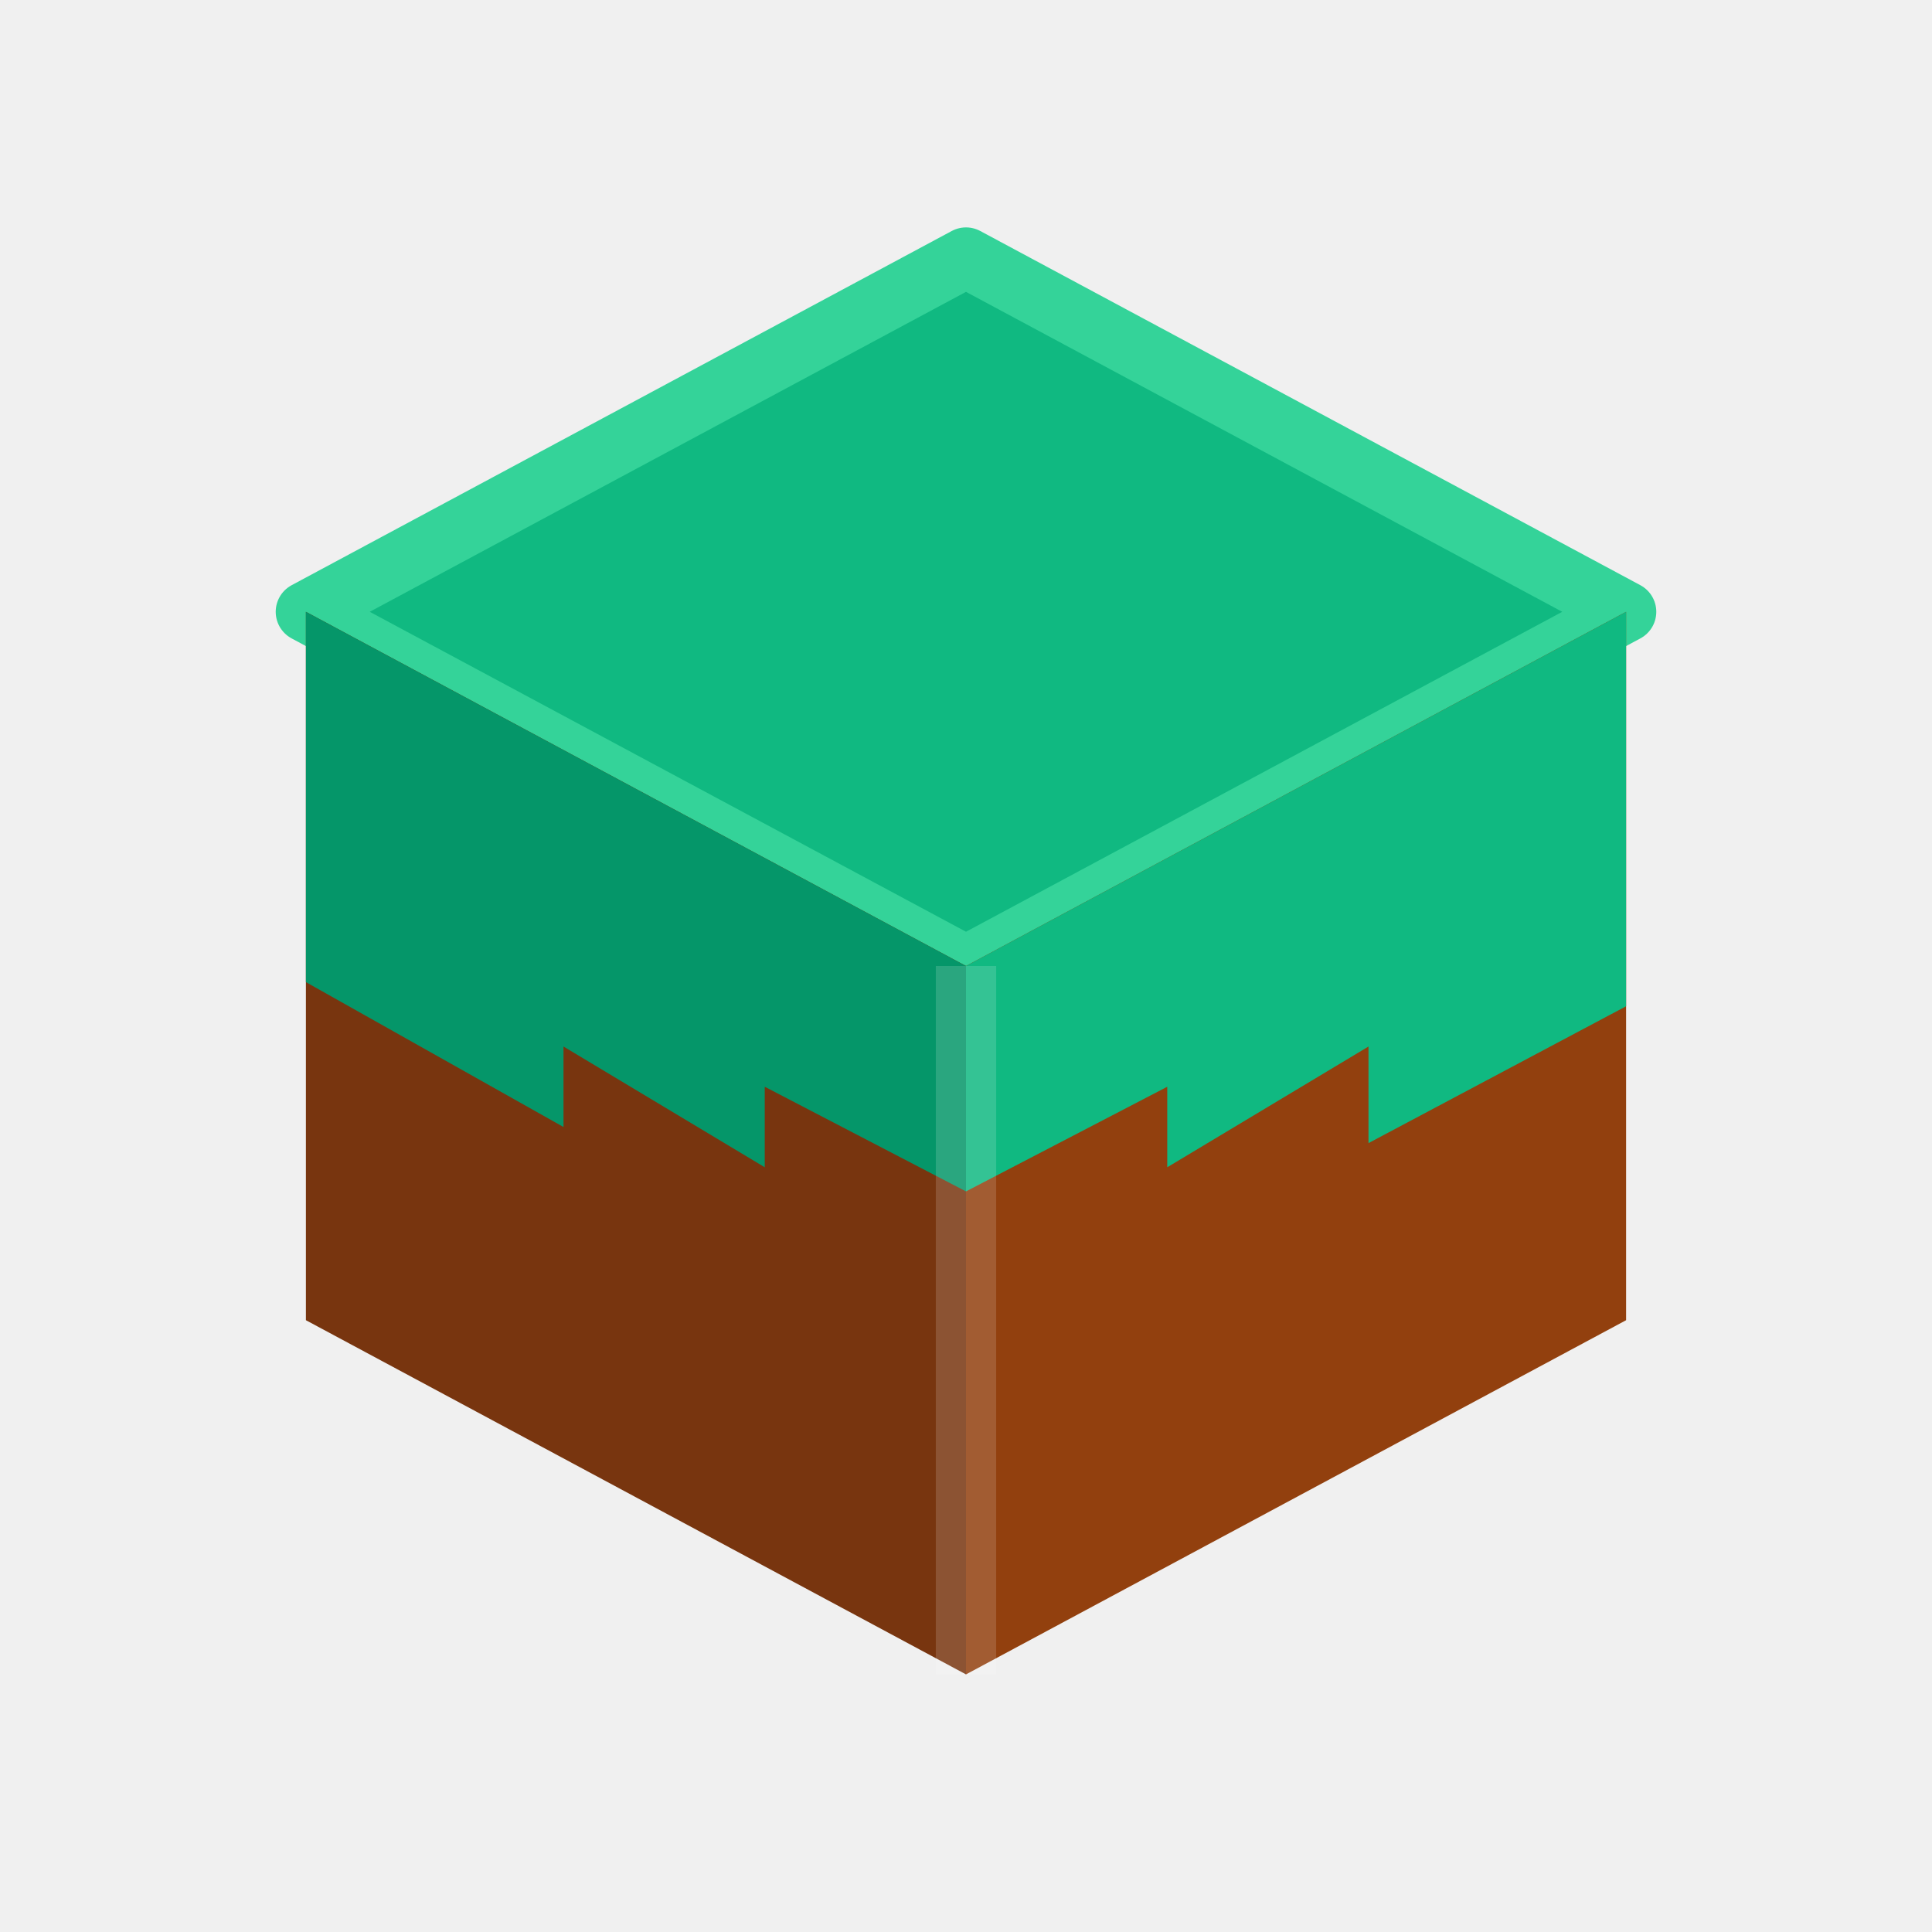
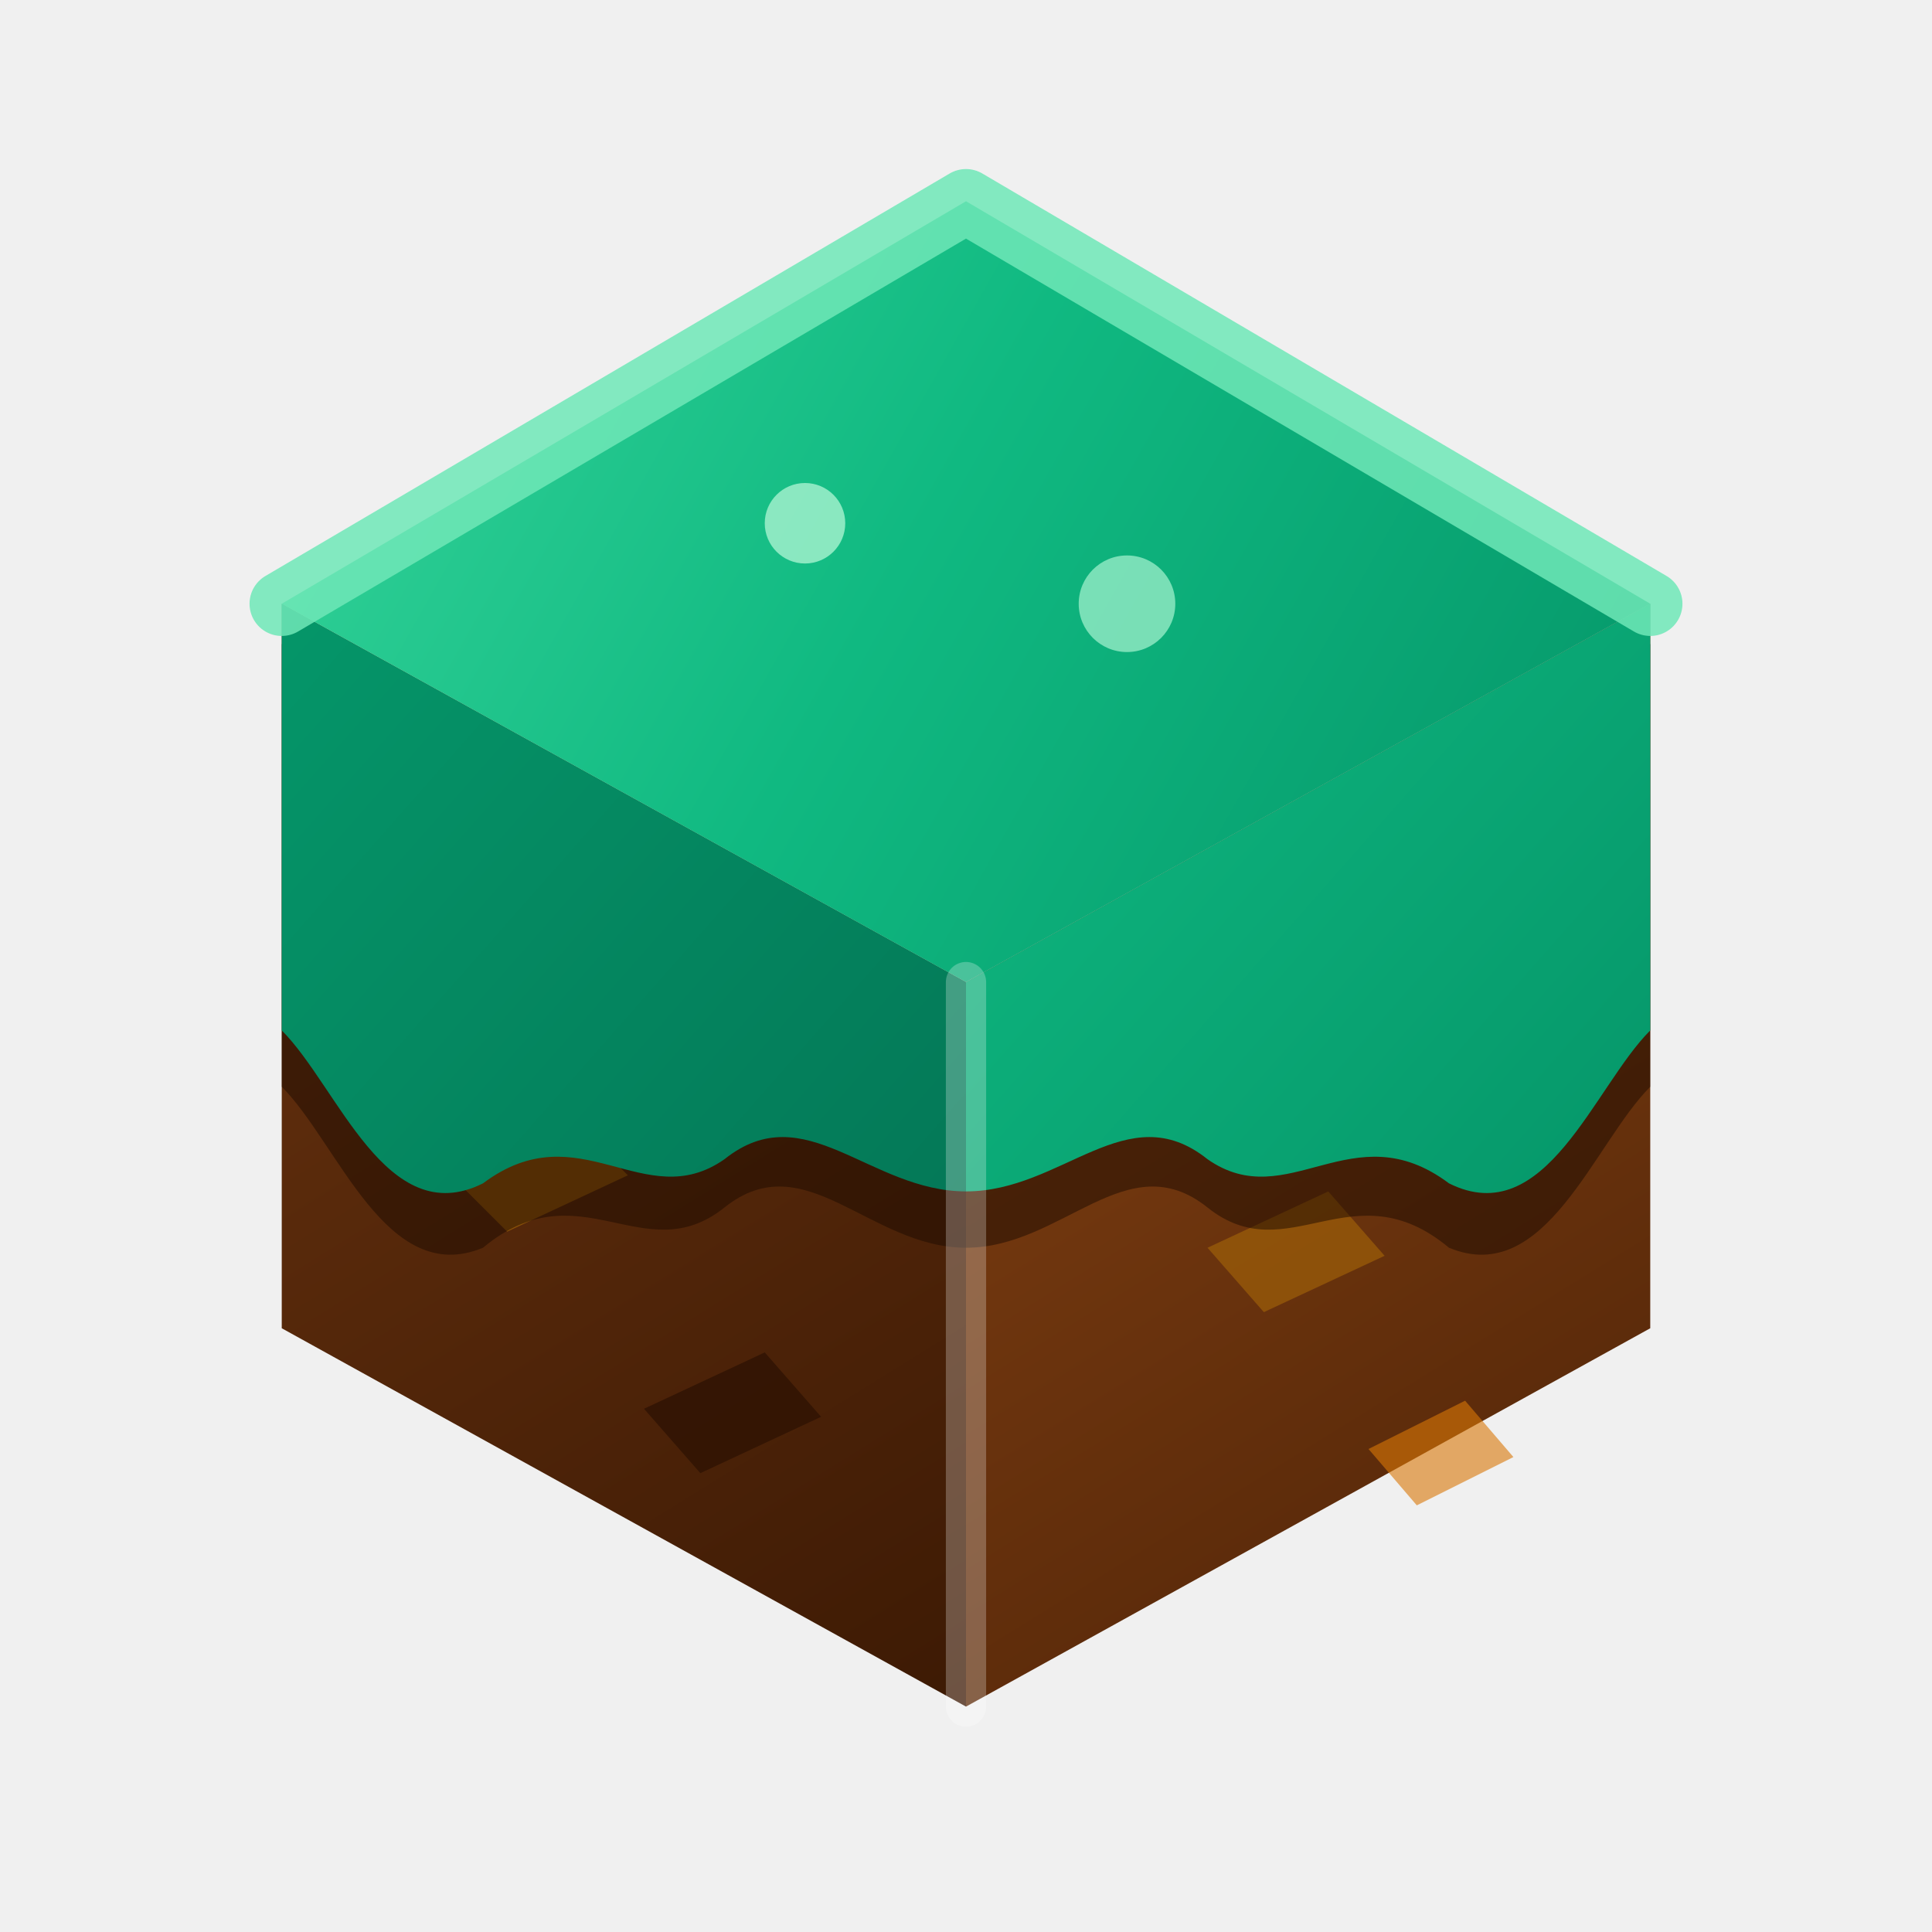
<svg xmlns="http://www.w3.org/2000/svg" viewBox="0 0 24 24" fill="none">
-   <path d="M12 3.2L20.2 7.6L12 12L3.8 7.6L12 3.2Z" fill="#10B981" />
-   <path d="M12 3.2L20.2 7.6L12 12L3.8 7.6Z" stroke="#34D399" stroke-width="0.75" stroke-linejoin="round" />
-   <path d="M3.8 7.6L12 12V20.8L3.8 16.4V7.6Z" fill="#78350F" />
-   <path d="M3.8 7.6L12 12V14.8L9.5 13.5V14.5L7 13V14L3.8 12.2V7.6Z" fill="#059669" />
-   <path d="M12 12L20.2 7.6V16.4L12 20.8V12Z" fill="#92400E" />
-   <path d="M20.2 7.6L12 12V14.8L14.5 13.5V14.5L17 13V14.2L20.2 12.5V7.6Z" fill="#10B981" />
-   <path d="M12 12V20.8" stroke="rgba(255,255,255,0.15)" stroke-width="0.75" />
+   <defs>
+     <linearGradient id="g-top" x1="4" y1="3" x2="20" y2="12" gradientUnits="userSpaceOnUse">
+       <stop offset="0%" stop-color="#34D399" />
+       <stop offset="45%" stop-color="#10B981" />
+       <stop offset="100%" stop-color="#059669" />
+     </linearGradient>
+     <linearGradient id="g-dirt-l" x1="3.5" y1="7.5" x2="12" y2="21.2" gradientUnits="userSpaceOnUse">
+       <stop offset="0%" stop-color="#6B3410" />
+       <stop offset="100%" stop-color="#3D1A04" />
+     </linearGradient>
+     <linearGradient id="g-dirt-r" x1="12" y1="7.5" x2="20.5" y2="21.2" gradientUnits="userSpaceOnUse">
+       <stop offset="0%" stop-color="#8A4513" />
+       <stop offset="100%" stop-color="#4E2308" />
+     </linearGradient>
+     <linearGradient id="g-hang-l" x1="3.5" y1="7.5" x2="12" y2="15" gradientUnits="userSpaceOnUse">
+       <stop offset="0%" stop-color="#059669" />
+       <stop offset="100%" stop-color="#047857" />
+     </linearGradient>
+     <linearGradient id="g-hang-r" x1="12" y1="7.5" x2="20.5" y2="15" gradientUnits="userSpaceOnUse">
+       <stop offset="0%" stop-color="#10B981" />
+       <stop offset="100%" stop-color="#059669" />
+     </linearGradient>
+   </defs>
+   <path d="M3.5 7.5L12 12.2V21.2L3.5 16.5V7.5Z" fill="url(#g-dirt-l)" />
+   <path d="M12 12.2L20.5 7.5V16.5L12 21.2V12.2Z" fill="url(#g-dirt-r)" />
+   <path d="M5.5 14.5L7 13.8L7.8 14.6L6.3 15.3Z" fill="#A16207" opacity="0.7" />
+   <path d="M8 17.5L9.5 16.8L10.2 17.6L8.7 18.3Z" fill="#2E1202" opacity="0.8" />
+   <path d="M15 15.5L16.5 14.8L17.2 15.6L15.7 16.3Z" fill="#A16207" opacity="0.65" />
+   <path d="M17 18L18.2 17.4L18.8 18.1L17.6 18.7Z" fill="#D97706" opacity="0.6" />
+   <path d="M3.5 8L12 12.6V15.5C10.8 15.5 10 14.2 9 15C8 15.8 7.2 14.5 6 15.5C4.8 16 4.2 14.2 3.5 13.5V8Z" fill="#1C0A00" opacity="0.5" />
+   <path d="M20.5 8L12 12.6V15.5C13.2 15.5 14 14.2 15 15C16 15.8 16.8 14.5 18 15.5C19.2 16 19.8 14.2 20.5 13.5V8Z" fill="#1C0A00" opacity="0.5" />
+   <path d="M3.5 7.5L12 12.2V14.8C10.8 14.8 10 13.6 9 14.4C8 15.1 7.2 13.8 6 14.7C4.8 15.3 4.2 13.5 3.5 12.8V7.5Z" fill="url(#g-hang-l)" />
+   <path d="M20.5 7.5L12 12.2V14.8C13.2 14.8 14 13.6 15 14.4C16 15.1 16.8 13.8 18 14.7C19.2 15.3 19.8 13.5 20.5 12.8V7.5Z" fill="url(#g-hang-r)" />
+   <path d="M12 2.5L20.5 7.5L12 12.2L3.5 7.5L12 2.5Z" fill="url(#g-top)" />
+   <path d="M3.5 7.5L12 2.5L20.5 7.5" stroke="#6EE7B7" stroke-width="0.8" stroke-linecap="round" stroke-linejoin="round" opacity="0.85" />
+   <path d="M12 12.2V21.2" stroke="#FFFFFF" stroke-width="0.5" stroke-linecap="round" opacity="0.25" />
+   <circle cx="10" cy="6.5" r="0.5" fill="#A7F3D0" opacity="0.8" />
+   <circle cx="14" cy="7.5" r="0.6" fill="#A7F3D0" opacity="0.7" />
</svg>
